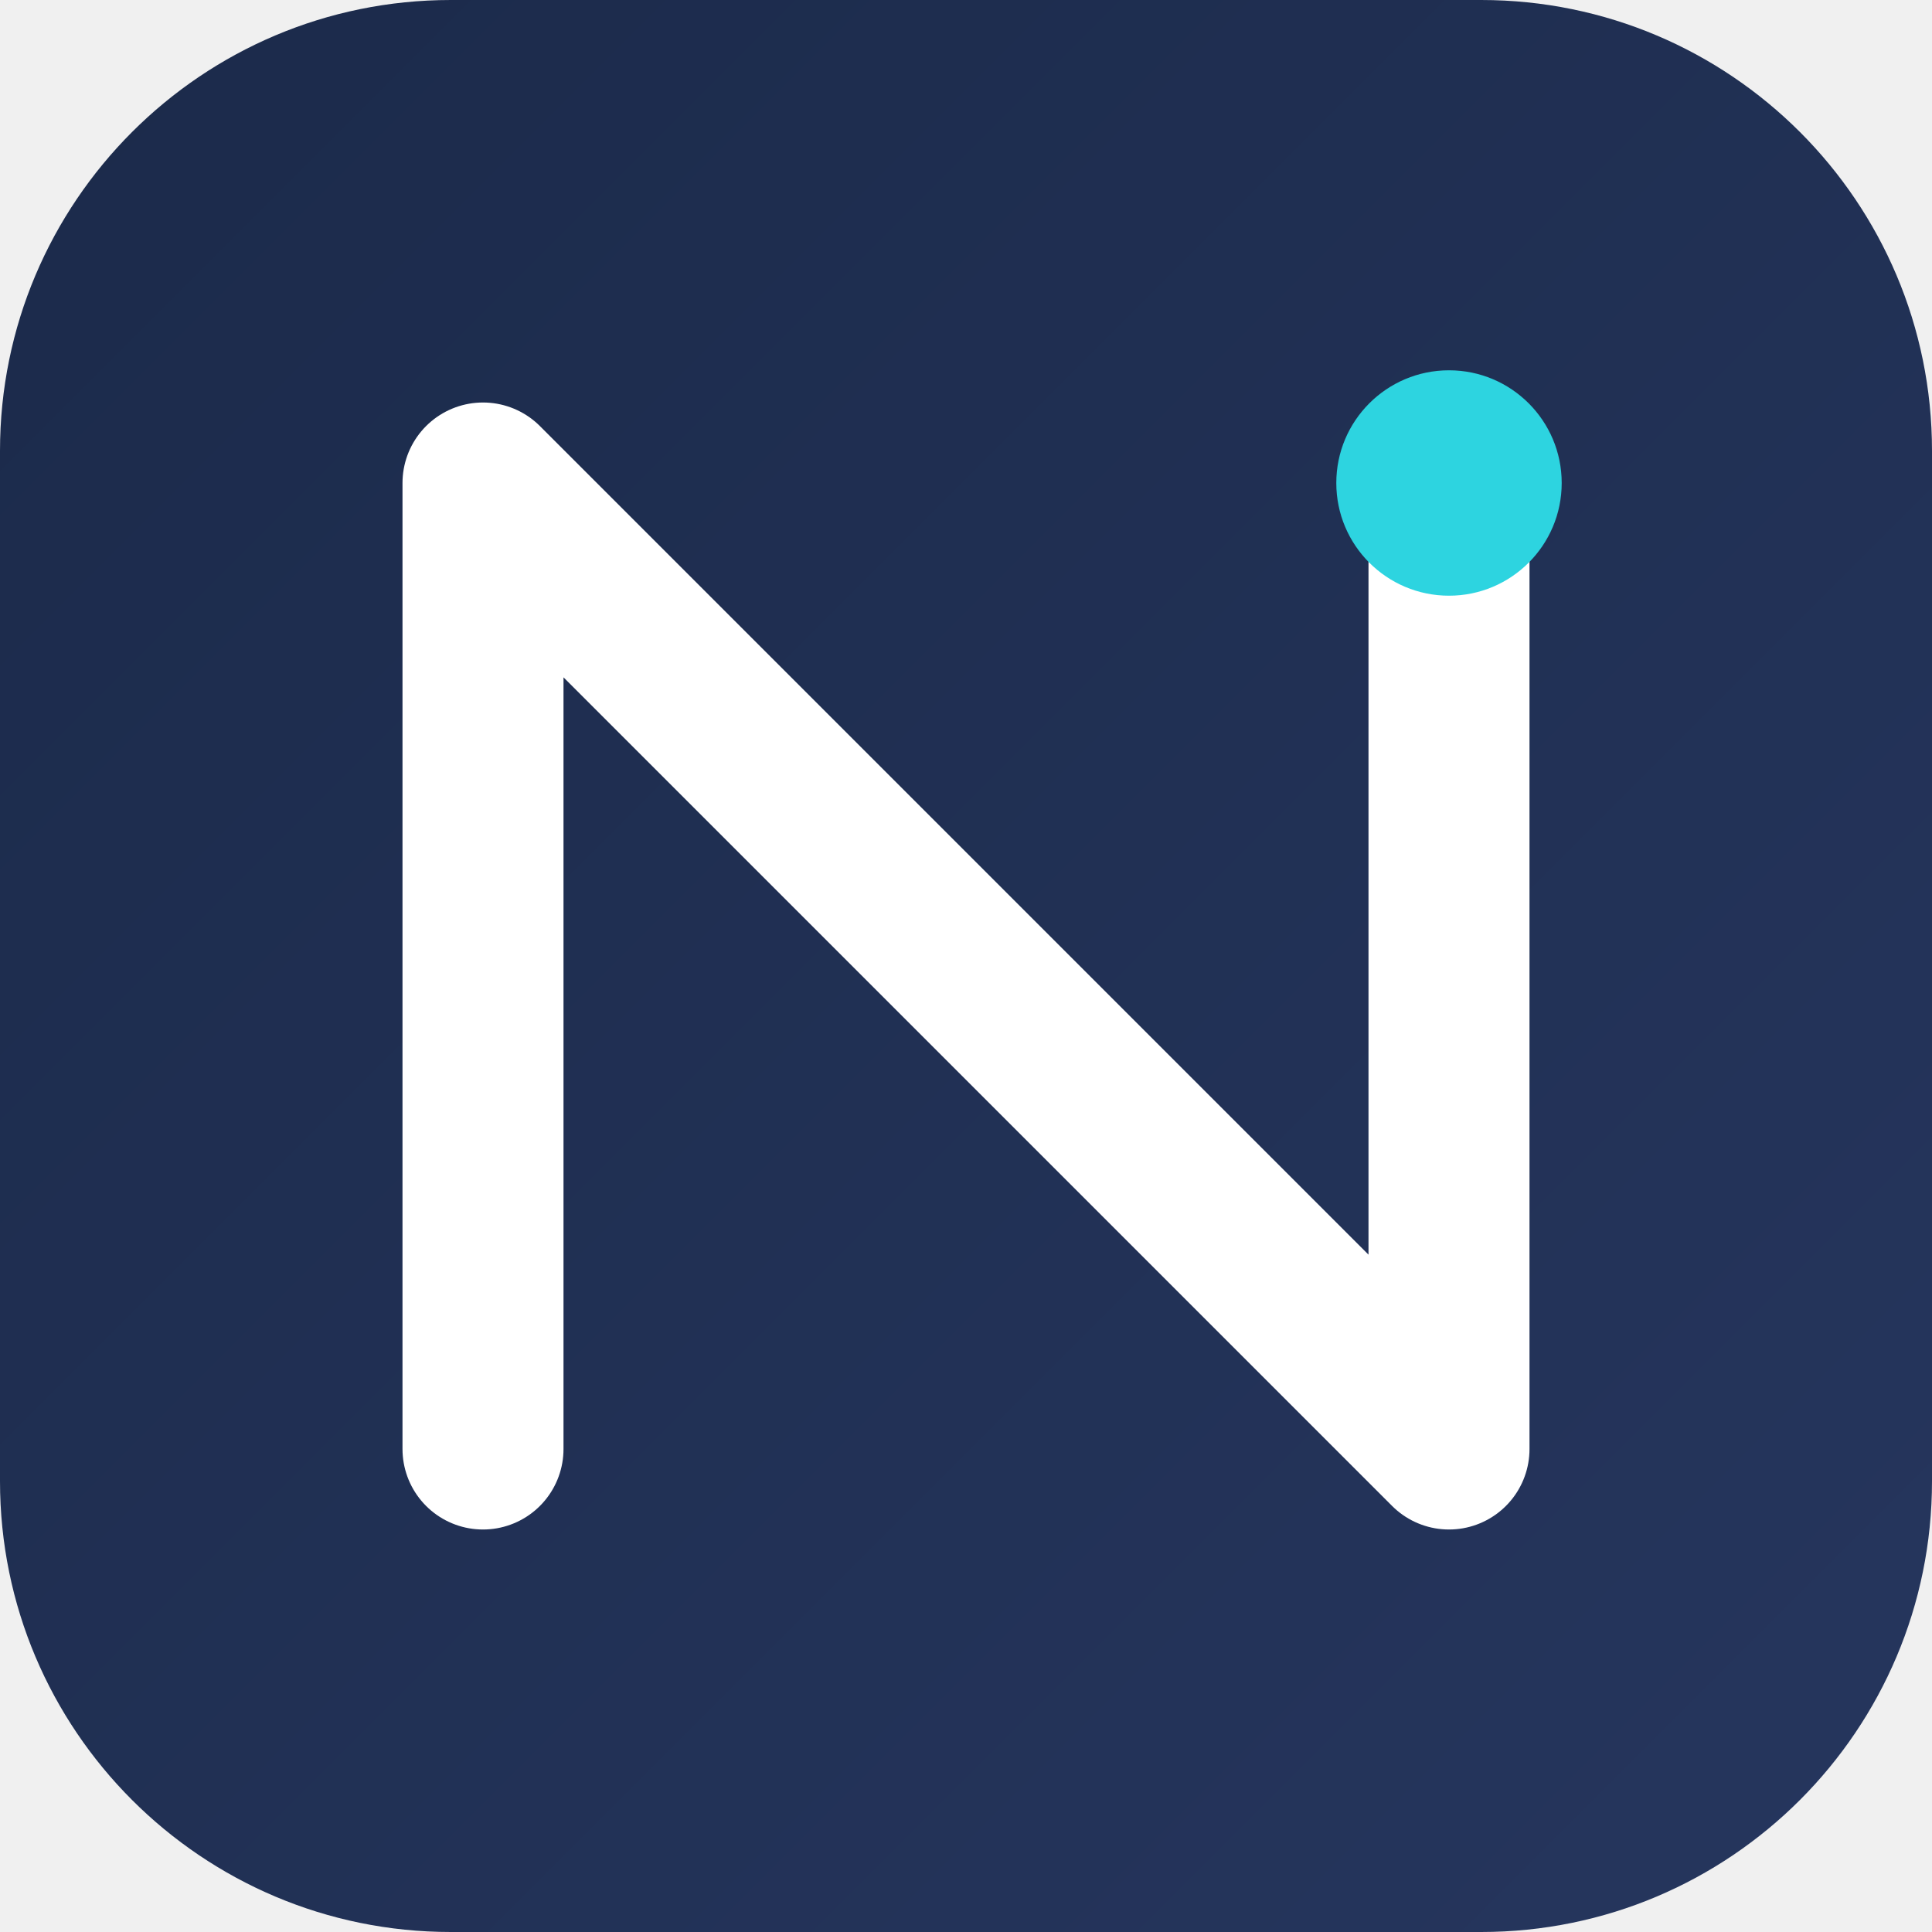
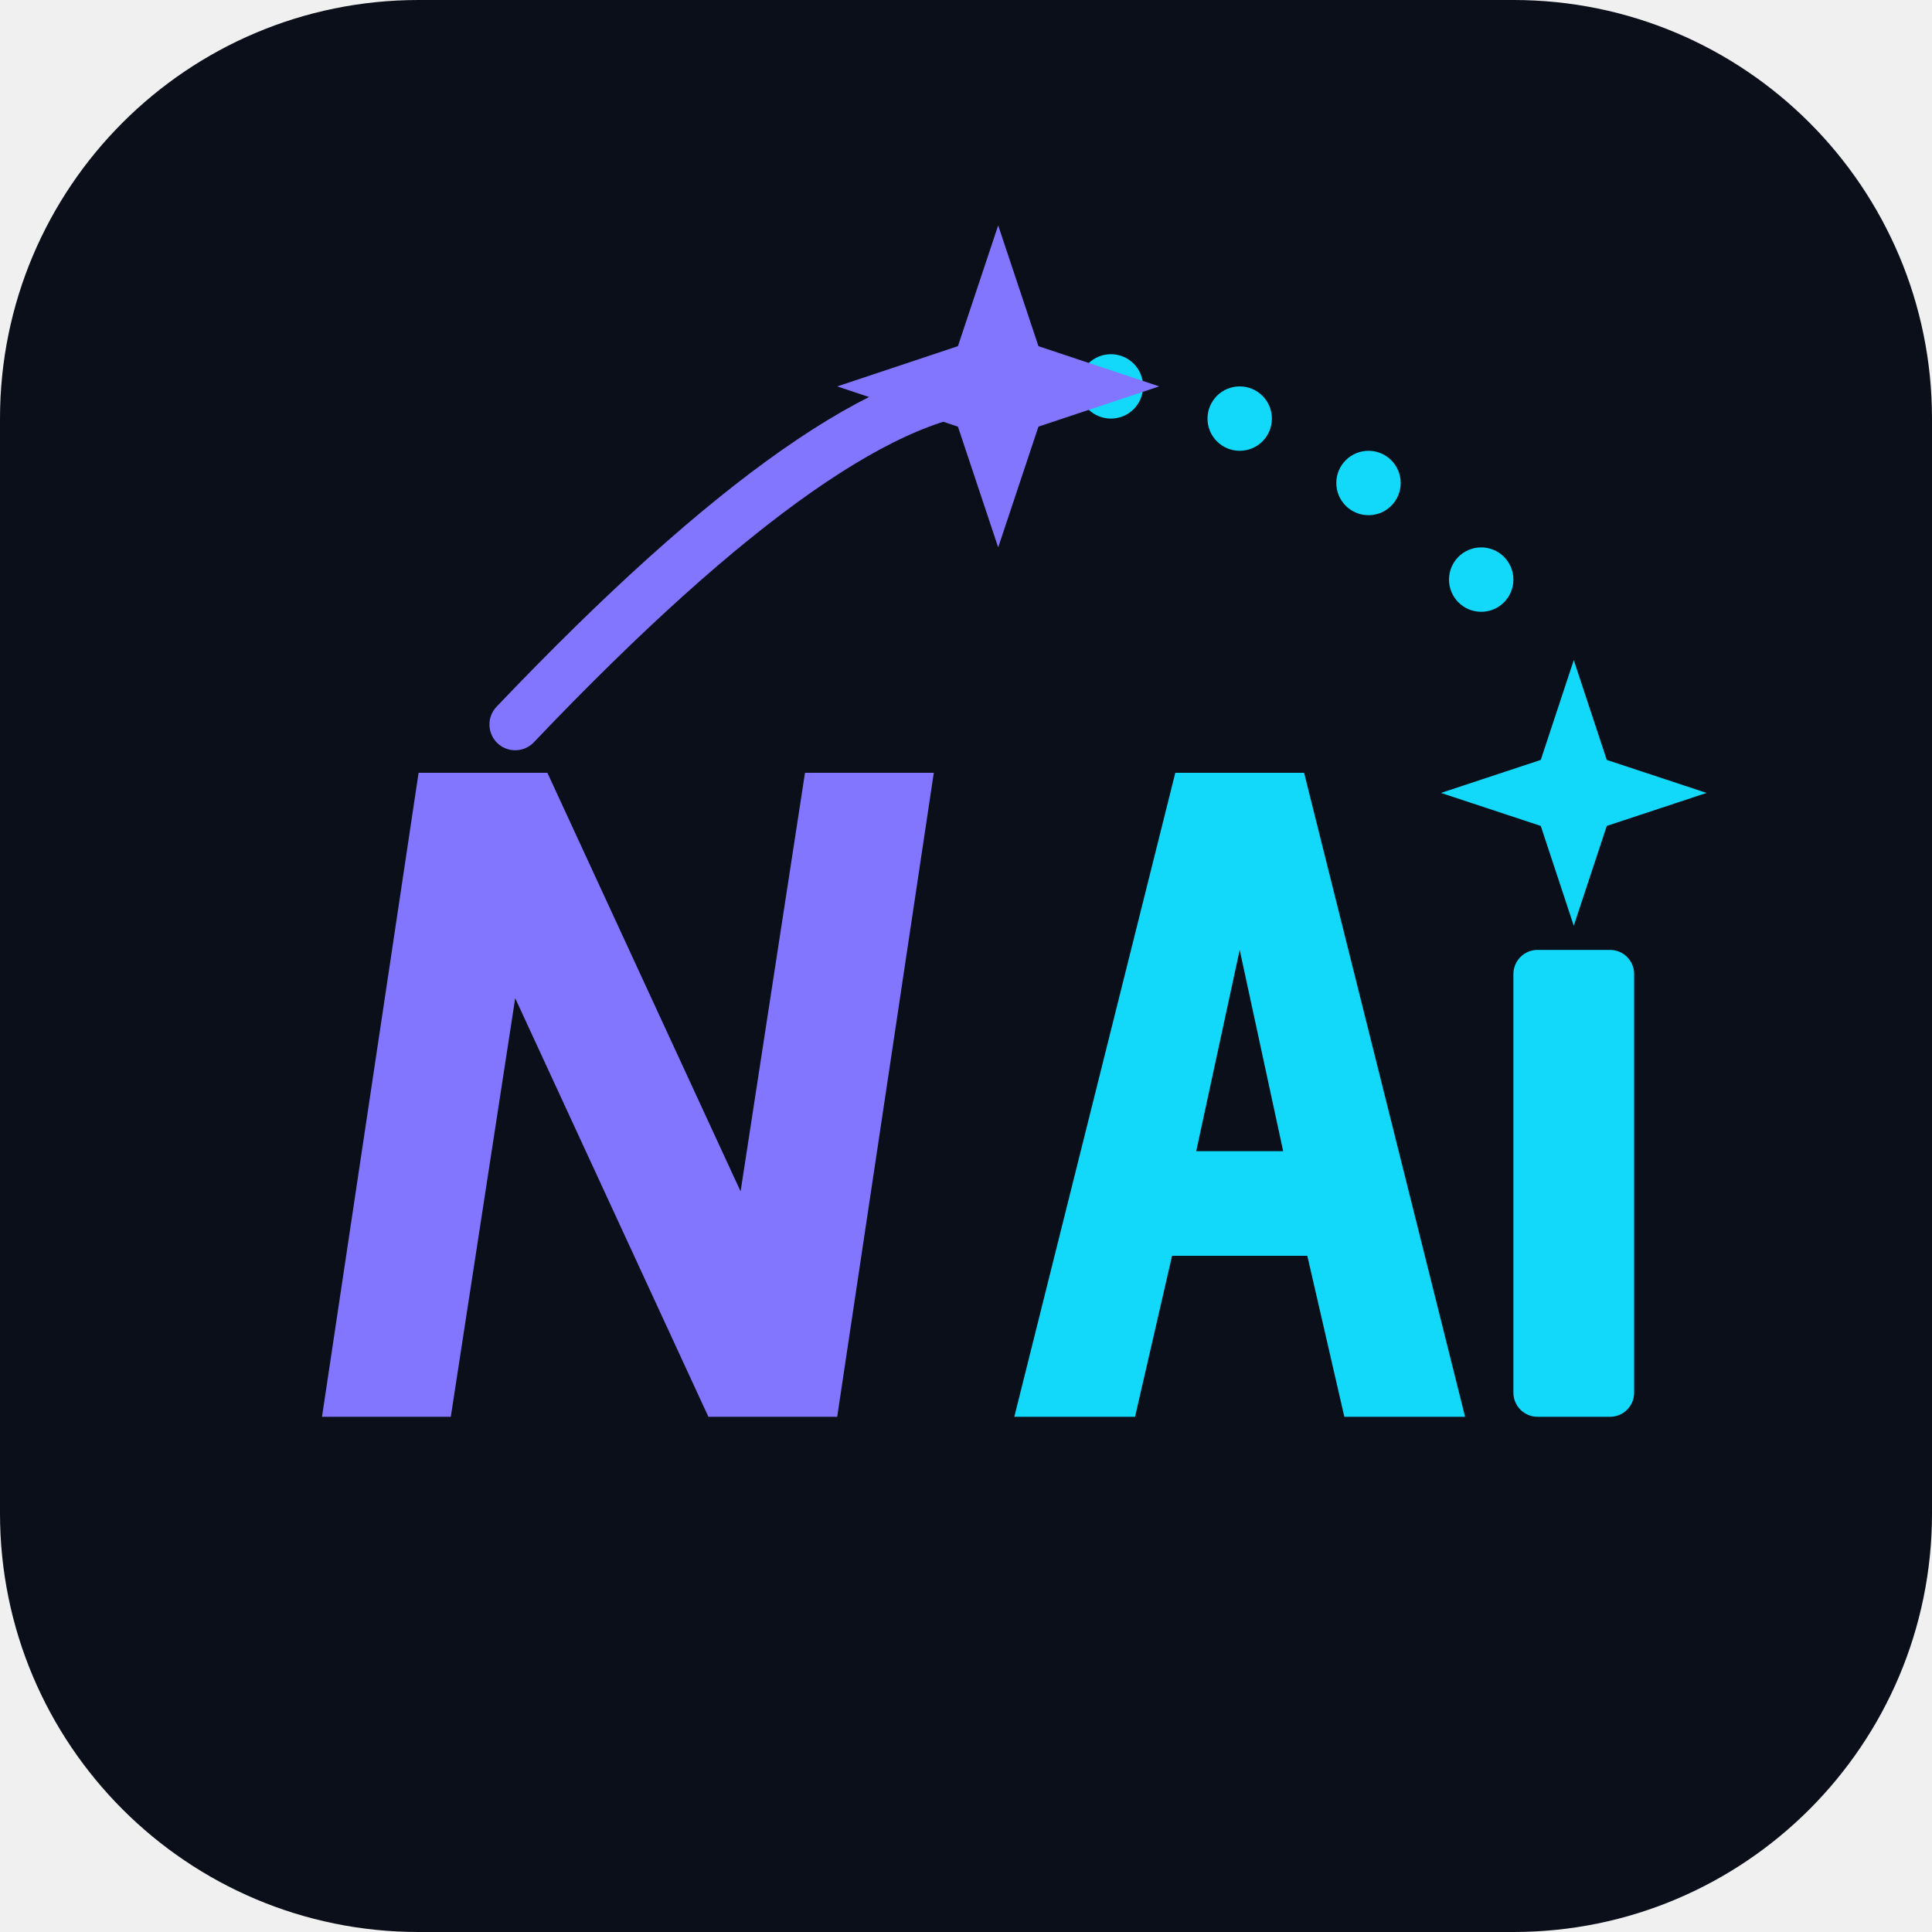
<svg xmlns="http://www.w3.org/2000/svg" viewBox="0 0 120 120" role="img">
-   <defs>
-     <linearGradient id="badgeGrad" x1="0" y1="0" x2="1" y2="1">
-       <stop offset="0%" stop-color="#1B2A4A" />
-       <stop offset="100%" stop-color="#26365E" />
-     </linearGradient>
-   </defs>
-   <rect width="120" height="120" rx="28" fill="url(#badgeGrad)" />
-   <path d="M30 90 L30 30 L90 90 L90 30" fill="none" stroke="#FFFFFF" stroke-width="10" stroke-linecap="round" stroke-linejoin="round" />
-   <circle cx="90" cy="30" r="7" fill="#2DD4E0" />
+   <rect width="120" height="120" rx="26" fill="#0B0F1A" />
+   <path d="M 32 45 Q 52 24 62 24" fill="none" stroke="#8276FF" stroke-width="3.2" stroke-linecap="round" />
+   <circle cx="69" cy="24" r="2" fill="#12D8FA" />
+   <circle cx="77" cy="26" r="2" fill="#12D8FA" />
+   <circle cx="85" cy="30" r="2" fill="#12D8FA" />
+   <circle cx="92" cy="36" r="2" fill="#12D8FA" />
+   <path d="M 62 14 L 64.5 21.5 L 72 24 L 64.5 26.5 L 62 34 L 59.5 26.5 L 52 24 L 59.5 21.5 Z" fill="#8276FF" />
+   <path d="M 20 88 L 26 48 L 34 48 L 46 74 L 50 48 L 58 48 L 52 88 L 44 88 L 32 62 L 28 88 Z" fill="#8276FF" />
+   <path d="M 63 88 L 73 48 L 81 48 L 91 88 L 83.5 88 L 81.2 78 L 72.8 78 L 70.5 88 Z M 74.3 71.5 L 79.7 71.5 L 77 59 Z" fill="#12D8FA" />
+   <rect x="94" y="59" width="7.5" height="29" rx="1.5" fill="#12D8FA" />
+   <path d="M 97.75 41 L 99.8 47.2 L 106 49.25 L 99.8 51.3 L 97.75 57.5 L 95.7 51.3 L 89.5 49.25 L 95.7 47.2 Z" fill="#12D8FA" />
</svg>
